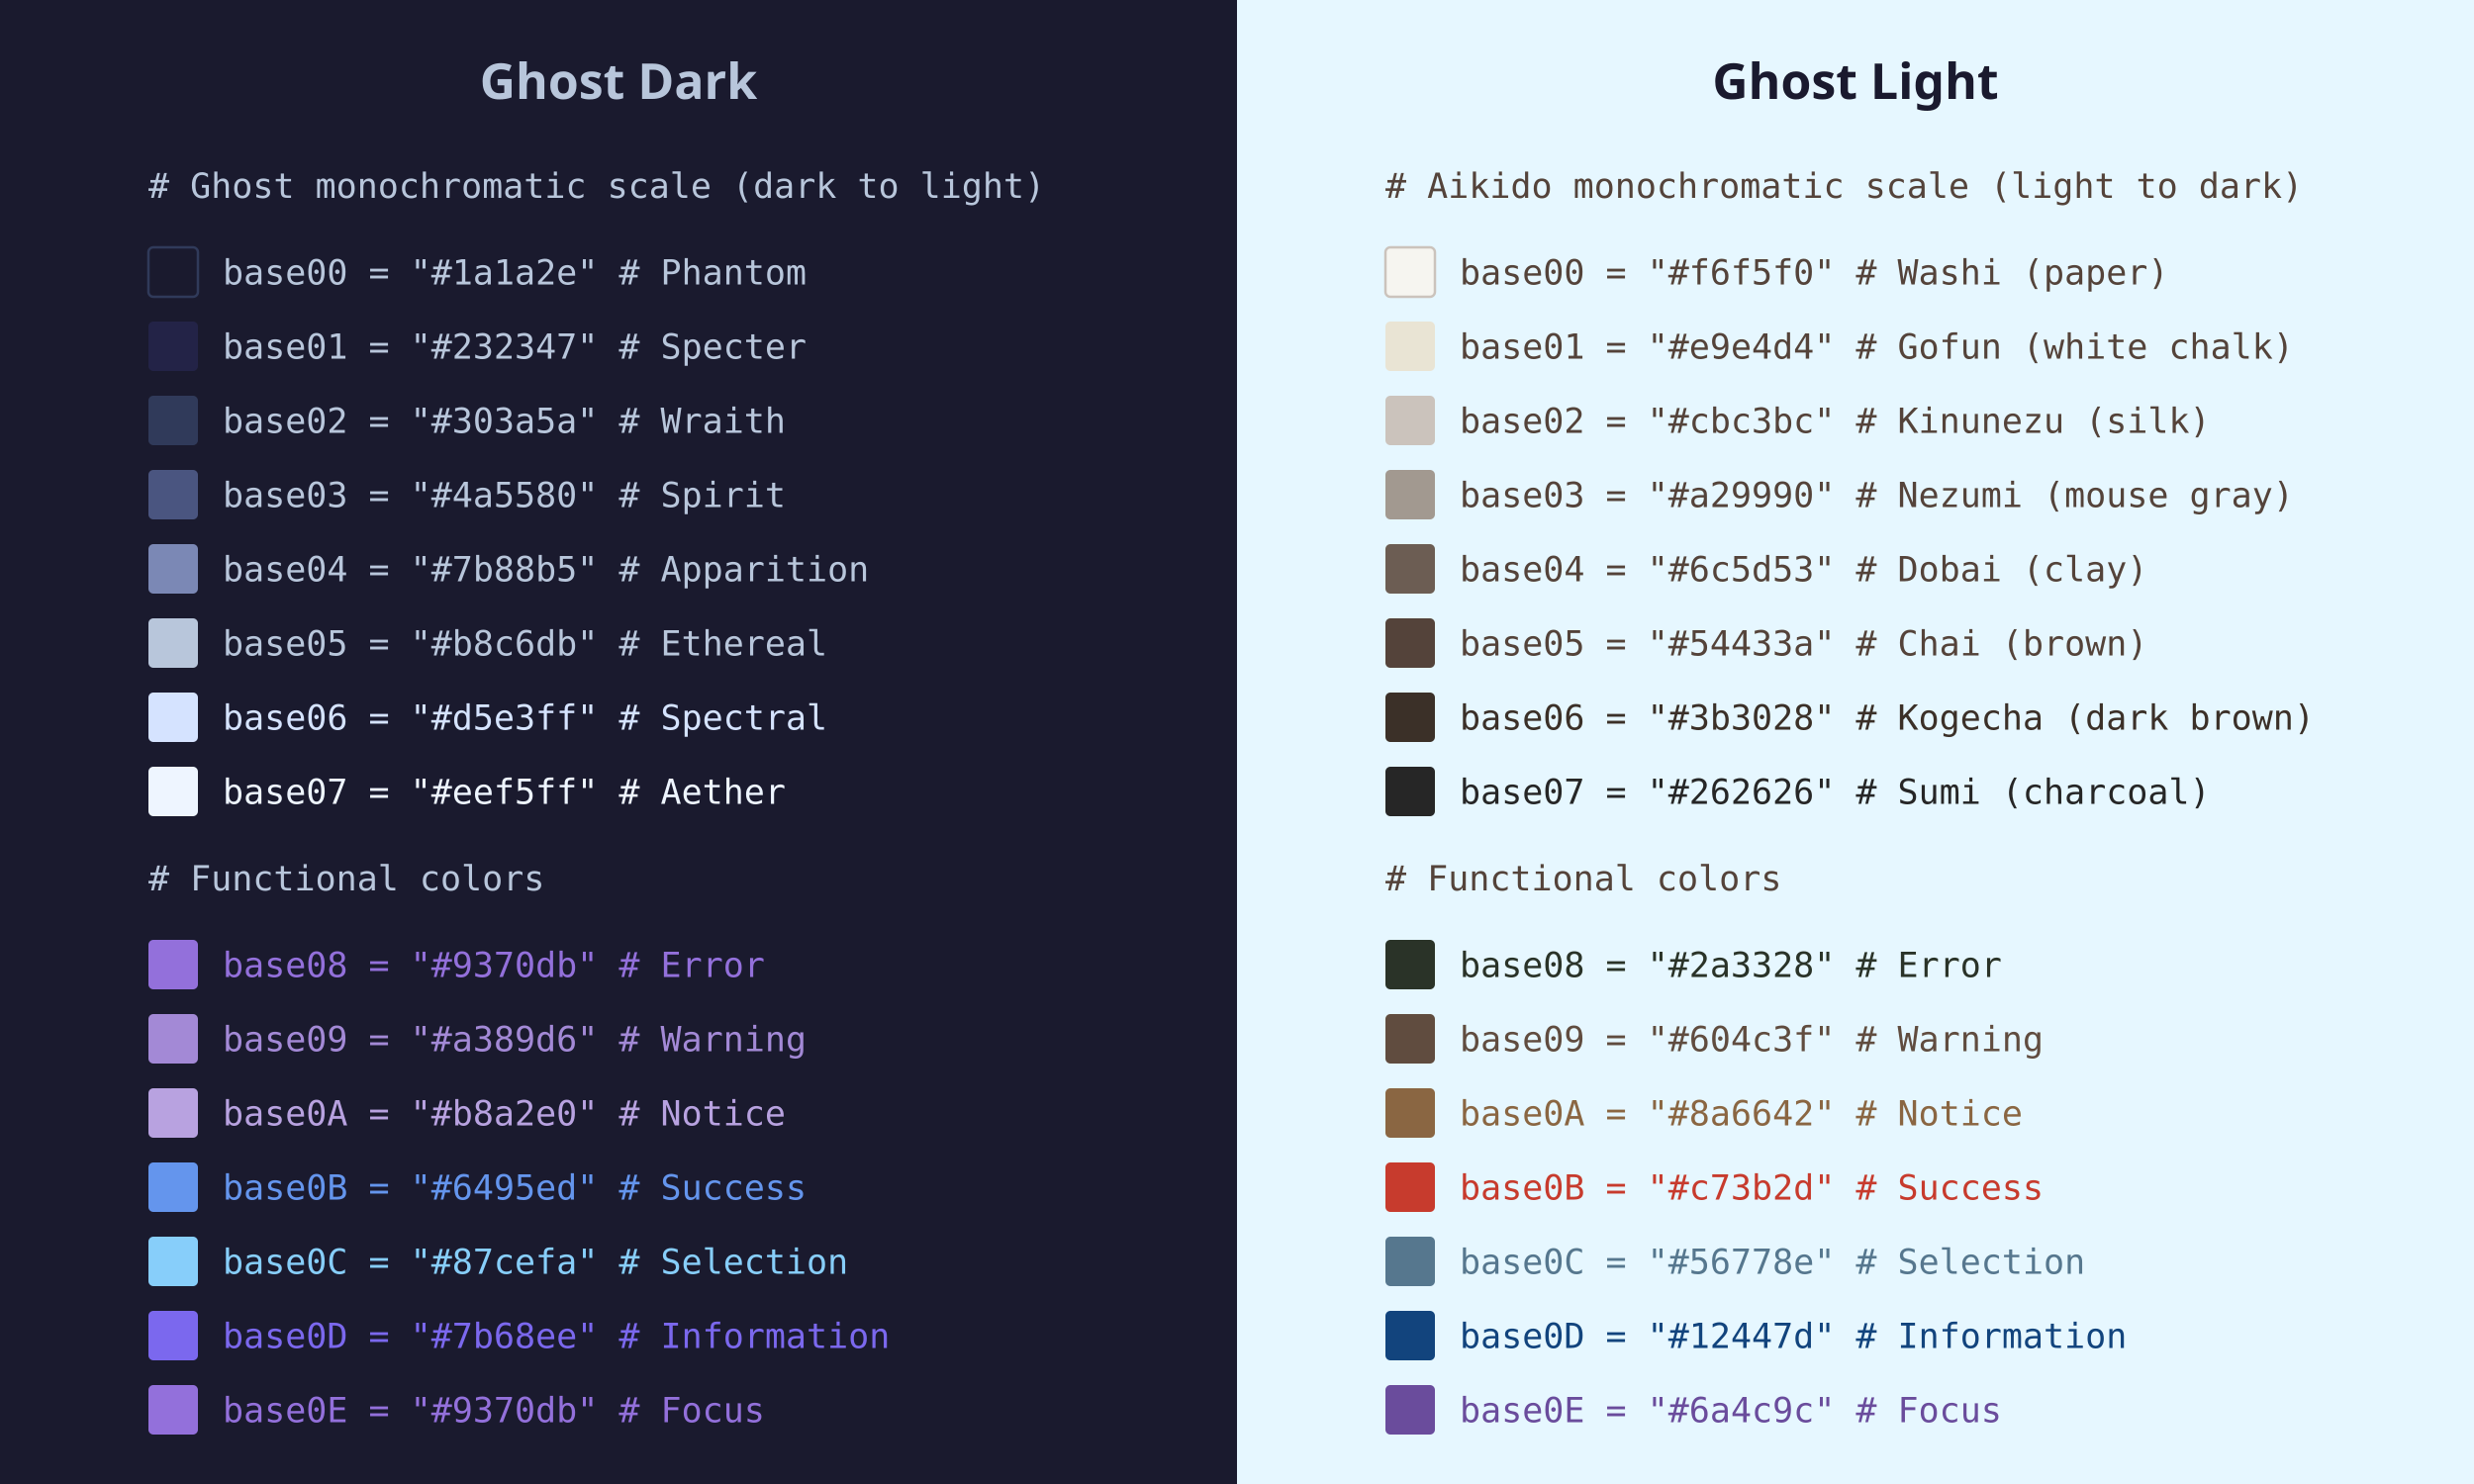
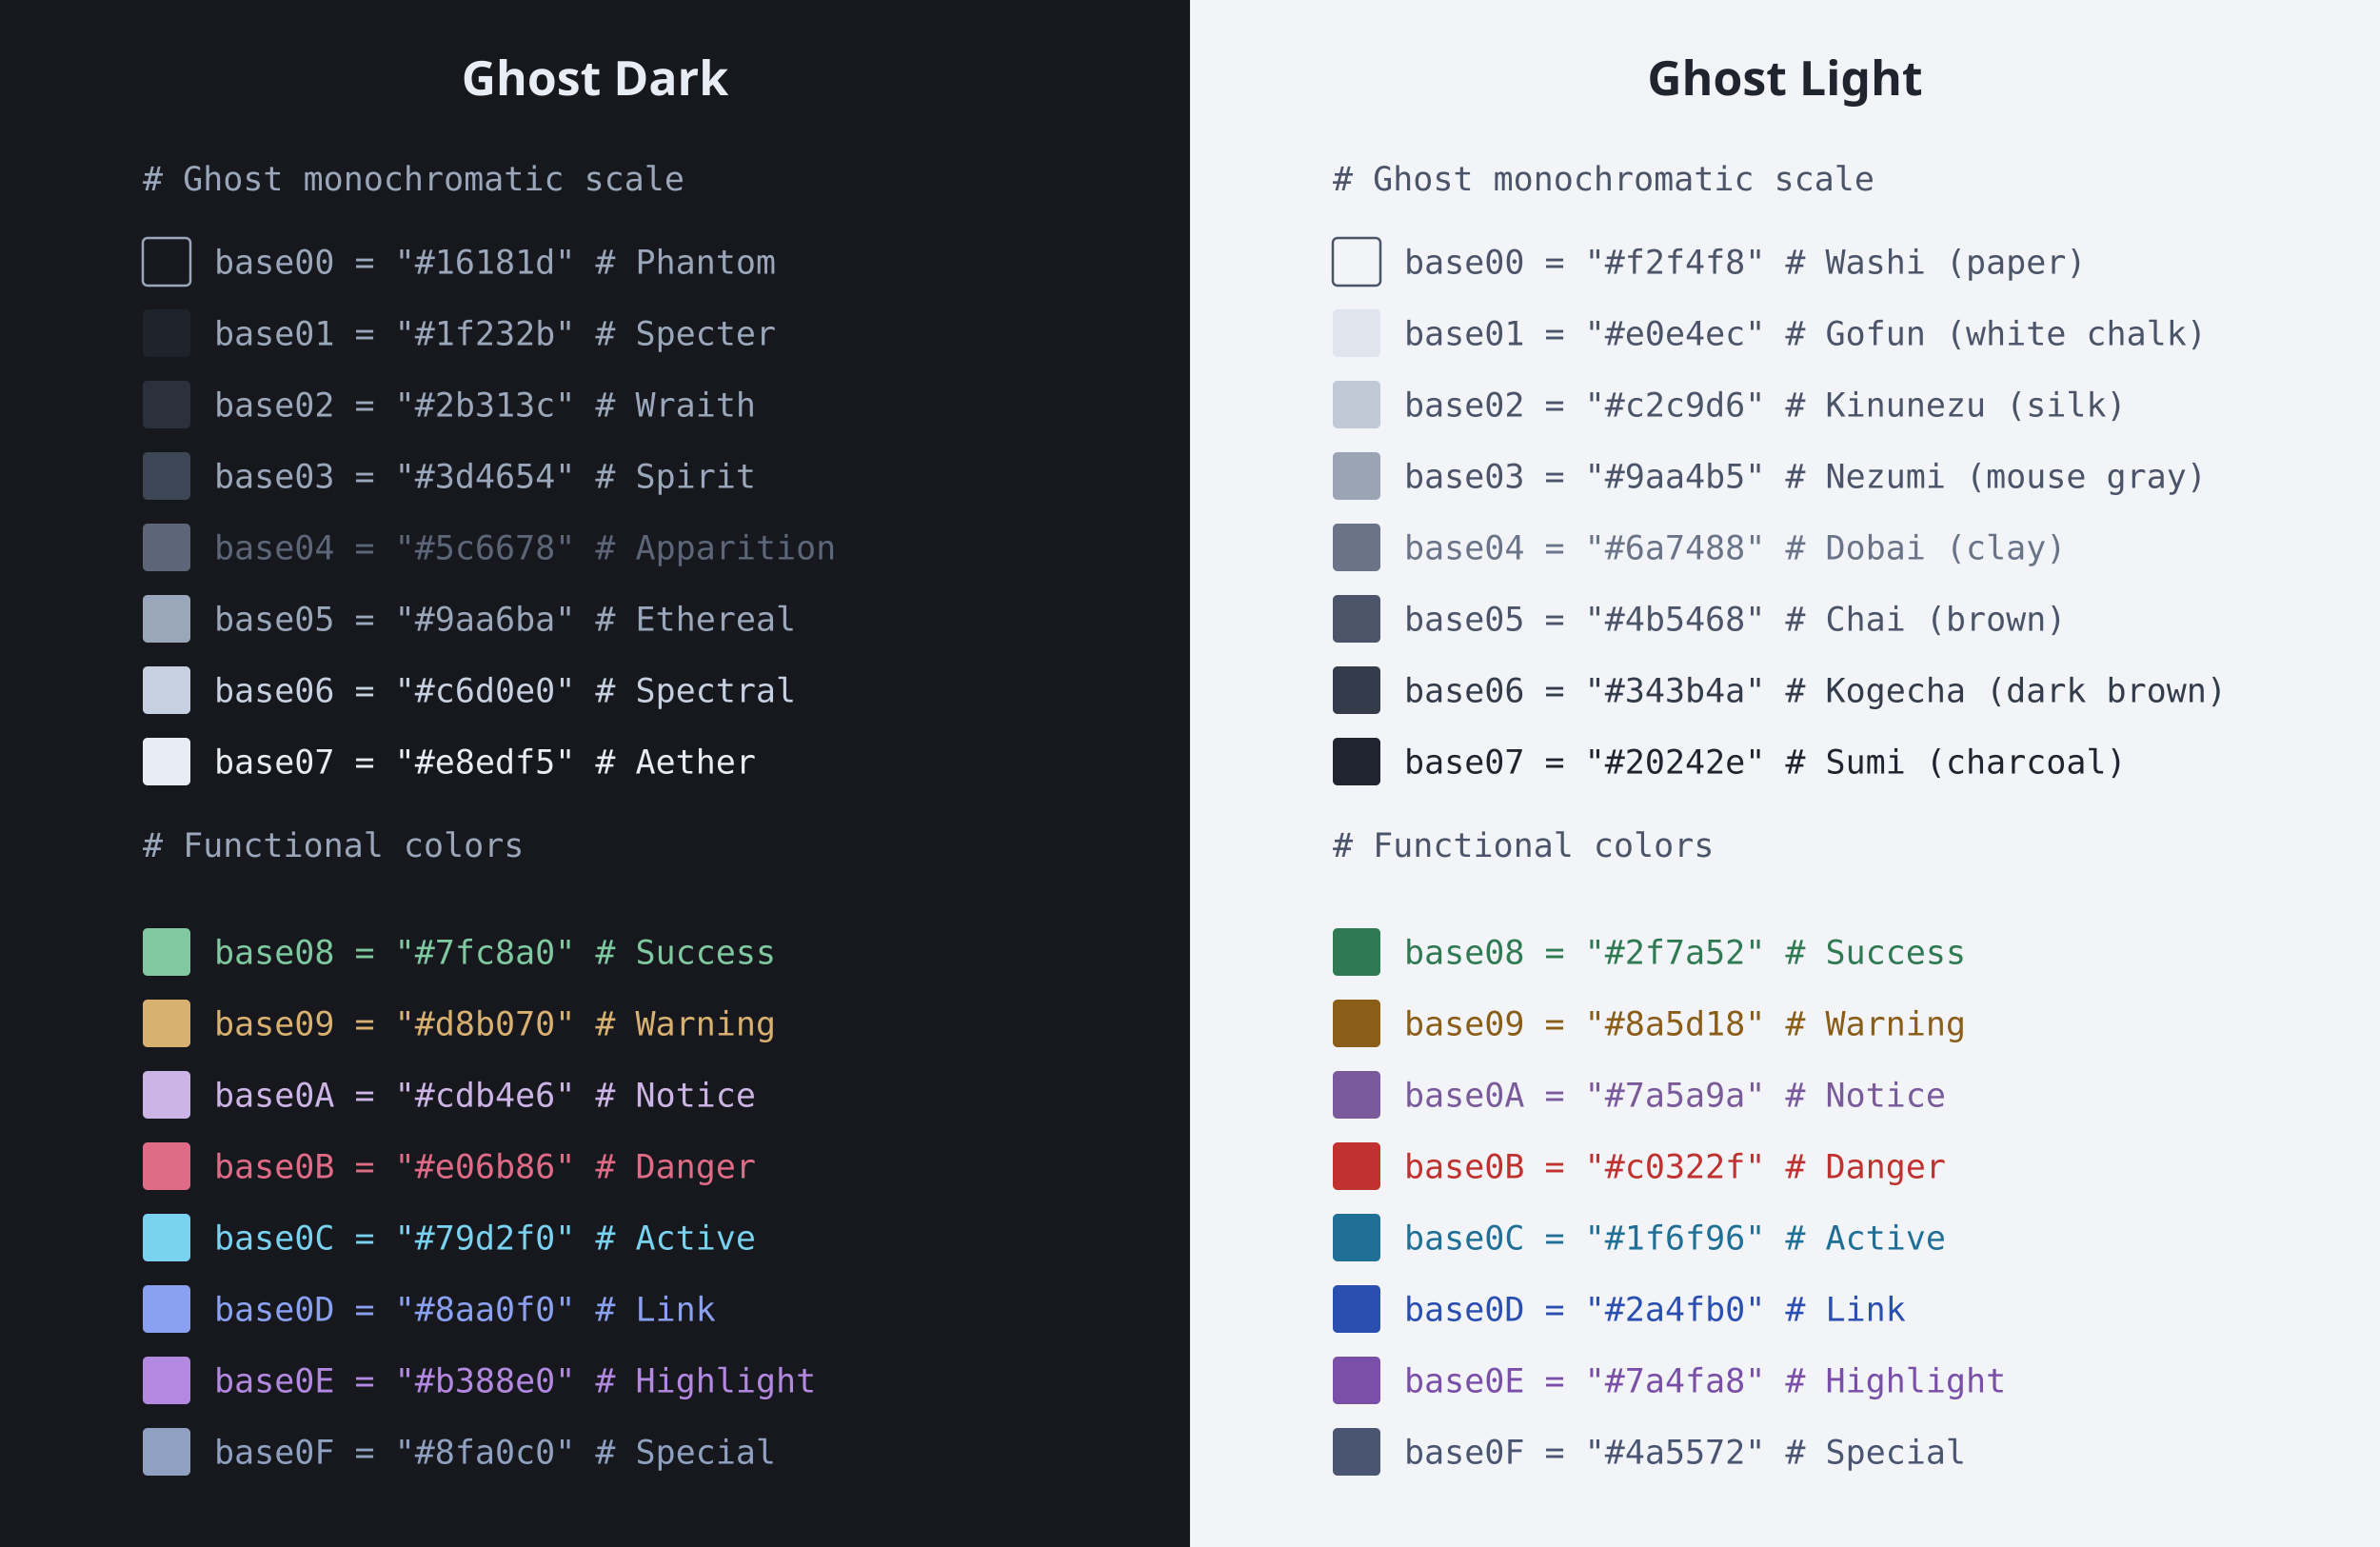
- <svg xmlns="http://www.w3.org/2000/svg" width="1000" height="600" viewBox="0 0 1000 600">
-   <rect x="0" y="0" width="500" height="600" fill="#1a1a2e" />
-   <rect x="500" y="0" width="500" height="600" fill="#e6f7ff" />
-   <text x="250" y="40" font-family="sans-serif" font-size="20" font-weight="bold" text-anchor="middle" fill="#b8c6db">Ghost Dark</text>
-   <text x="750" y="40" font-family="sans-serif" font-size="20" font-weight="bold" text-anchor="middle" fill="#1a1a2e">Ghost Light</text>
-   <text x="60" y="80" font-family="monospace" font-size="14" fill="#b8c6db"># Ghost monochromatic scale (dark to light)</text>
-   <rect x="60" y="100" width="20" height="20" rx="2" fill="#1a1a2e" stroke="#303a5a" stroke-width="1" />
-   <text x="90" y="115" font-family="monospace" font-size="14" fill="#b8c6db">base00 = "#1a1a2e" # Phantom</text>
-   <rect x="60" y="130" width="20" height="20" rx="2" fill="#232347" />
-   <text x="90" y="145" font-family="monospace" font-size="14" fill="#b8c6db">base01 = "#232347" # Specter</text>
-   <rect x="60" y="160" width="20" height="20" rx="2" fill="#303a5a" />
-   <text x="90" y="175" font-family="monospace" font-size="14" fill="#b8c6db">base02 = "#303a5a" # Wraith</text>
-   <rect x="60" y="190" width="20" height="20" rx="2" fill="#4a5580" />
-   <text x="90" y="205" font-family="monospace" font-size="14" fill="#b8c6db">base03 = "#4a5580" # Spirit</text>
-   <rect x="60" y="220" width="20" height="20" rx="2" fill="#7b88b5" />
-   <text x="90" y="235" font-family="monospace" font-size="14" fill="#b8c6db">base04 = "#7b88b5" # Apparition</text>
-   <rect x="60" y="250" width="20" height="20" rx="2" fill="#b8c6db" />
-   <text x="90" y="265" font-family="monospace" font-size="14" fill="#b8c6db">base05 = "#b8c6db" # Ethereal</text>
-   <rect x="60" y="280" width="20" height="20" rx="2" fill="#d5e3ff" />
-   <text x="90" y="295" font-family="monospace" font-size="14" fill="#d5e3ff">base06 = "#d5e3ff" # Spectral</text>
-   <rect x="60" y="310" width="20" height="20" rx="2" fill="#eef5ff" />
-   <text x="90" y="325" font-family="monospace" font-size="14" fill="#eef5ff">base07 = "#eef5ff" # Aether</text>
-   <text x="60" y="360" font-family="monospace" font-size="14" fill="#b8c6db"># Functional colors</text>
-   <rect x="60" y="380" width="20" height="20" rx="2" fill="#9370db" />
-   <text x="90" y="395" font-family="monospace" font-size="14" fill="#9370db">base08 = "#9370db" # Error</text>
-   <rect x="60" y="410" width="20" height="20" rx="2" fill="#a389d6" />
-   <text x="90" y="425" font-family="monospace" font-size="14" fill="#a389d6">base09 = "#a389d6" # Warning</text>
-   <rect x="60" y="440" width="20" height="20" rx="2" fill="#b8a2e0" />
-   <text x="90" y="455" font-family="monospace" font-size="14" fill="#b8a2e0">base0A = "#b8a2e0" # Notice</text>
-   <rect x="60" y="470" width="20" height="20" rx="2" fill="#6495ed" />
-   <text x="90" y="485" font-family="monospace" font-size="14" fill="#6495ed">base0B = "#6495ed" # Success</text>
-   <rect x="60" y="500" width="20" height="20" rx="2" fill="#87cefa" />
-   <text x="90" y="515" font-family="monospace" font-size="14" fill="#87cefa">base0C = "#87cefa" # Selection</text>
-   <rect x="60" y="530" width="20" height="20" rx="2" fill="#7b68ee" />
-   <text x="90" y="545" font-family="monospace" font-size="14" fill="#7b68ee">base0D = "#7b68ee" # Information</text>
-   <rect x="60" y="560" width="20" height="20" rx="2" fill="#9370db" />
-   <text x="90" y="575" font-family="monospace" font-size="14" fill="#9370db">base0E = "#9370db" # Focus</text>
-   <text x="560" y="80" font-family="monospace" font-size="14" fill="#54433a"># Aikido monochromatic scale (light to dark)</text>
-   <rect x="560" y="100" width="20" height="20" rx="2" fill="#f6f5f0" stroke="#cbc3bc" stroke-width="1" />
-   <text x="590" y="115" font-family="monospace" font-size="14" fill="#54433a">base00 = "#f6f5f0" # Washi (paper)</text>
-   <rect x="560" y="130" width="20" height="20" rx="2" fill="#e9e4d4" />
-   <text x="590" y="145" font-family="monospace" font-size="14" fill="#54433a">base01 = "#e9e4d4" # Gofun (white chalk)</text>
-   <rect x="560" y="160" width="20" height="20" rx="2" fill="#cbc3bc" />
-   <text x="590" y="175" font-family="monospace" font-size="14" fill="#54433a">base02 = "#cbc3bc" # Kinunezu (silk)</text>
-   <rect x="560" y="190" width="20" height="20" rx="2" fill="#a29990" />
-   <text x="590" y="205" font-family="monospace" font-size="14" fill="#54433a">base03 = "#a29990" # Nezumi (mouse gray)</text>
-   <rect x="560" y="220" width="20" height="20" rx="2" fill="#6c5d53" />
-   <text x="590" y="235" font-family="monospace" font-size="14" fill="#54433a">base04 = "#6c5d53" # Dobai (clay)</text>
-   <rect x="560" y="250" width="20" height="20" rx="2" fill="#54433a" />
-   <text x="590" y="265" font-family="monospace" font-size="14" fill="#54433a">base05 = "#54433a" # Chai (brown)</text>
-   <rect x="560" y="280" width="20" height="20" rx="2" fill="#3b3028" />
-   <text x="590" y="295" font-family="monospace" font-size="14" fill="#3b3028">base06 = "#3b3028" # Kogecha (dark brown)</text>
-   <rect x="560" y="310" width="20" height="20" rx="2" fill="#262626" />
-   <text x="590" y="325" font-family="monospace" font-size="14" fill="#262626">base07 = "#262626" # Sumi (charcoal)</text>
-   <text x="560" y="360" font-family="monospace" font-size="14" fill="#54433a"># Functional colors</text>
-   <rect x="560" y="380" width="20" height="20" rx="2" fill="#2a3328" />
-   <text x="590" y="395" font-family="monospace" font-size="14" fill="#2a3328">base08 = "#2a3328" # Error</text>
-   <rect x="560" y="410" width="20" height="20" rx="2" fill="#604c3f" />
-   <text x="590" y="425" font-family="monospace" font-size="14" fill="#604c3f">base09 = "#604c3f" # Warning</text>
-   <rect x="560" y="440" width="20" height="20" rx="2" fill="#8a6642" />
-   <text x="590" y="455" font-family="monospace" font-size="14" fill="#8a6642">base0A = "#8a6642" # Notice</text>
-   <rect x="560" y="470" width="20" height="20" rx="2" fill="#c73b2d" />
-   <text x="590" y="485" font-family="monospace" font-size="14" fill="#c73b2d">base0B = "#c73b2d" # Success</text>
-   <rect x="560" y="500" width="20" height="20" rx="2" fill="#56778e" />
-   <text x="590" y="515" font-family="monospace" font-size="14" fill="#56778e">base0C = "#56778e" # Selection</text>
-   <rect x="560" y="530" width="20" height="20" rx="2" fill="#12447d" />
-   <text x="590" y="545" font-family="monospace" font-size="14" fill="#12447d">base0D = "#12447d" # Information</text>
-   <rect x="560" y="560" width="20" height="20" rx="2" fill="#6a4c9c" />
-   <text x="590" y="575" font-family="monospace" font-size="14" fill="#6a4c9c">base0E = "#6a4c9c" # Focus</text>
+ <svg xmlns="http://www.w3.org/2000/svg" width="1000" height="650" viewBox="0 0 1000 650">
+   <rect x="0" y="0" width="500" height="650" fill="#16181d" />
+   <rect x="500" y="0" width="500" height="650" fill="#f2f4f8" />
+   <text x="250" y="40" font-family="sans-serif" font-size="20" font-weight="bold" text-anchor="middle" fill="#e8edf5">Ghost Dark</text>
+   <text x="60" y="80" font-family="monospace" font-size="14" fill="#9aa6ba"># Ghost monochromatic scale</text>
+   <rect x="60" y="100" width="20" height="20" rx="2" fill="#16181d" stroke="#9aa6ba" stroke-width="1" />
+   <text x="90" y="115" font-family="monospace" font-size="14" fill="#9aa6ba">base00 = "#16181d" # Phantom</text>
+   <rect x="60" y="130" width="20" height="20" rx="2" fill="#1f232b" />
+   <text x="90" y="145" font-family="monospace" font-size="14" fill="#9aa6ba">base01 = "#1f232b" # Specter</text>
+   <rect x="60" y="160" width="20" height="20" rx="2" fill="#2b313c" />
+   <text x="90" y="175" font-family="monospace" font-size="14" fill="#9aa6ba">base02 = "#2b313c" # Wraith</text>
+   <rect x="60" y="190" width="20" height="20" rx="2" fill="#3d4654" />
+   <text x="90" y="205" font-family="monospace" font-size="14" fill="#9aa6ba">base03 = "#3d4654" # Spirit</text>
+   <rect x="60" y="220" width="20" height="20" rx="2" fill="#5c6678" />
+   <text x="90" y="235" font-family="monospace" font-size="14" fill="#5c6678">base04 = "#5c6678" # Apparition</text>
+   <rect x="60" y="250" width="20" height="20" rx="2" fill="#9aa6ba" />
+   <text x="90" y="265" font-family="monospace" font-size="14" fill="#9aa6ba">base05 = "#9aa6ba" # Ethereal</text>
+   <rect x="60" y="280" width="20" height="20" rx="2" fill="#c6d0e0" />
+   <text x="90" y="295" font-family="monospace" font-size="14" fill="#c6d0e0">base06 = "#c6d0e0" # Spectral</text>
+   <rect x="60" y="310" width="20" height="20" rx="2" fill="#e8edf5" />
+   <text x="90" y="325" font-family="monospace" font-size="14" fill="#e8edf5">base07 = "#e8edf5" # Aether</text>
+   <text x="60" y="360" font-family="monospace" font-size="14" fill="#9aa6ba"># Functional colors</text>
+   <rect x="60" y="390" width="20" height="20" rx="2" fill="#7fc8a0" />
+   <text x="90" y="405" font-family="monospace" font-size="14" fill="#7fc8a0">base08 = "#7fc8a0" # Success</text>
+   <rect x="60" y="420" width="20" height="20" rx="2" fill="#d8b070" />
+   <text x="90" y="435" font-family="monospace" font-size="14" fill="#d8b070">base09 = "#d8b070" # Warning</text>
+   <rect x="60" y="450" width="20" height="20" rx="2" fill="#cdb4e6" />
+   <text x="90" y="465" font-family="monospace" font-size="14" fill="#cdb4e6">base0A = "#cdb4e6" # Notice</text>
+   <rect x="60" y="480" width="20" height="20" rx="2" fill="#e06b86" />
+   <text x="90" y="495" font-family="monospace" font-size="14" fill="#e06b86">base0B = "#e06b86" # Danger</text>
+   <rect x="60" y="510" width="20" height="20" rx="2" fill="#79d2f0" />
+   <text x="90" y="525" font-family="monospace" font-size="14" fill="#79d2f0">base0C = "#79d2f0" # Active</text>
+   <rect x="60" y="540" width="20" height="20" rx="2" fill="#8aa0f0" />
+   <text x="90" y="555" font-family="monospace" font-size="14" fill="#8aa0f0">base0D = "#8aa0f0" # Link</text>
+   <rect x="60" y="570" width="20" height="20" rx="2" fill="#b388e0" />
+   <text x="90" y="585" font-family="monospace" font-size="14" fill="#b388e0">base0E = "#b388e0" # Highlight</text>
+   <rect x="60" y="600" width="20" height="20" rx="2" fill="#8fa0c0" />
+   <text x="90" y="615" font-family="monospace" font-size="14" fill="#8fa0c0">base0F = "#8fa0c0" # Special</text>
+   <text x="750" y="40" font-family="sans-serif" font-size="20" font-weight="bold" text-anchor="middle" fill="#20242e">Ghost Light</text>
+   <text x="560" y="80" font-family="monospace" font-size="14" fill="#4b5468"># Ghost monochromatic scale</text>
+   <rect x="560" y="100" width="20" height="20" rx="2" fill="#f2f4f8" stroke="#4b5468" stroke-width="1" />
+   <text x="590" y="115" font-family="monospace" font-size="14" fill="#4b5468">base00 = "#f2f4f8" # Washi (paper)</text>
+   <rect x="560" y="130" width="20" height="20" rx="2" fill="#e0e4ec" />
+   <text x="590" y="145" font-family="monospace" font-size="14" fill="#4b5468">base01 = "#e0e4ec" # Gofun (white chalk)</text>
+   <rect x="560" y="160" width="20" height="20" rx="2" fill="#c2c9d6" />
+   <text x="590" y="175" font-family="monospace" font-size="14" fill="#4b5468">base02 = "#c2c9d6" # Kinunezu (silk)</text>
+   <rect x="560" y="190" width="20" height="20" rx="2" fill="#9aa4b5" />
+   <text x="590" y="205" font-family="monospace" font-size="14" fill="#4b5468">base03 = "#9aa4b5" # Nezumi (mouse gray)</text>
+   <rect x="560" y="220" width="20" height="20" rx="2" fill="#6a7488" />
+   <text x="590" y="235" font-family="monospace" font-size="14" fill="#6a7488">base04 = "#6a7488" # Dobai (clay)</text>
+   <rect x="560" y="250" width="20" height="20" rx="2" fill="#4b5468" />
+   <text x="590" y="265" font-family="monospace" font-size="14" fill="#4b5468">base05 = "#4b5468" # Chai (brown)</text>
+   <rect x="560" y="280" width="20" height="20" rx="2" fill="#343b4a" />
+   <text x="590" y="295" font-family="monospace" font-size="14" fill="#343b4a">base06 = "#343b4a" # Kogecha (dark brown)</text>
+   <rect x="560" y="310" width="20" height="20" rx="2" fill="#20242e" />
+   <text x="590" y="325" font-family="monospace" font-size="14" fill="#20242e">base07 = "#20242e" # Sumi (charcoal)</text>
+   <text x="560" y="360" font-family="monospace" font-size="14" fill="#4b5468"># Functional colors</text>
+   <rect x="560" y="390" width="20" height="20" rx="2" fill="#2f7a52" />
+   <text x="590" y="405" font-family="monospace" font-size="14" fill="#2f7a52">base08 = "#2f7a52" # Success</text>
+   <rect x="560" y="420" width="20" height="20" rx="2" fill="#8a5d18" />
+   <text x="590" y="435" font-family="monospace" font-size="14" fill="#8a5d18">base09 = "#8a5d18" # Warning</text>
+   <rect x="560" y="450" width="20" height="20" rx="2" fill="#7a5a9a" />
+   <text x="590" y="465" font-family="monospace" font-size="14" fill="#7a5a9a">base0A = "#7a5a9a" # Notice</text>
+   <rect x="560" y="480" width="20" height="20" rx="2" fill="#c0322f" />
+   <text x="590" y="495" font-family="monospace" font-size="14" fill="#c0322f">base0B = "#c0322f" # Danger</text>
+   <rect x="560" y="510" width="20" height="20" rx="2" fill="#1f6f96" />
+   <text x="590" y="525" font-family="monospace" font-size="14" fill="#1f6f96">base0C = "#1f6f96" # Active</text>
+   <rect x="560" y="540" width="20" height="20" rx="2" fill="#2a4fb0" />
+   <text x="590" y="555" font-family="monospace" font-size="14" fill="#2a4fb0">base0D = "#2a4fb0" # Link</text>
+   <rect x="560" y="570" width="20" height="20" rx="2" fill="#7a4fa8" />
+   <text x="590" y="585" font-family="monospace" font-size="14" fill="#7a4fa8">base0E = "#7a4fa8" # Highlight</text>
+   <rect x="560" y="600" width="20" height="20" rx="2" fill="#4a5572" />
+   <text x="590" y="615" font-family="monospace" font-size="14" fill="#4a5572">base0F = "#4a5572" # Special</text>
</svg>
